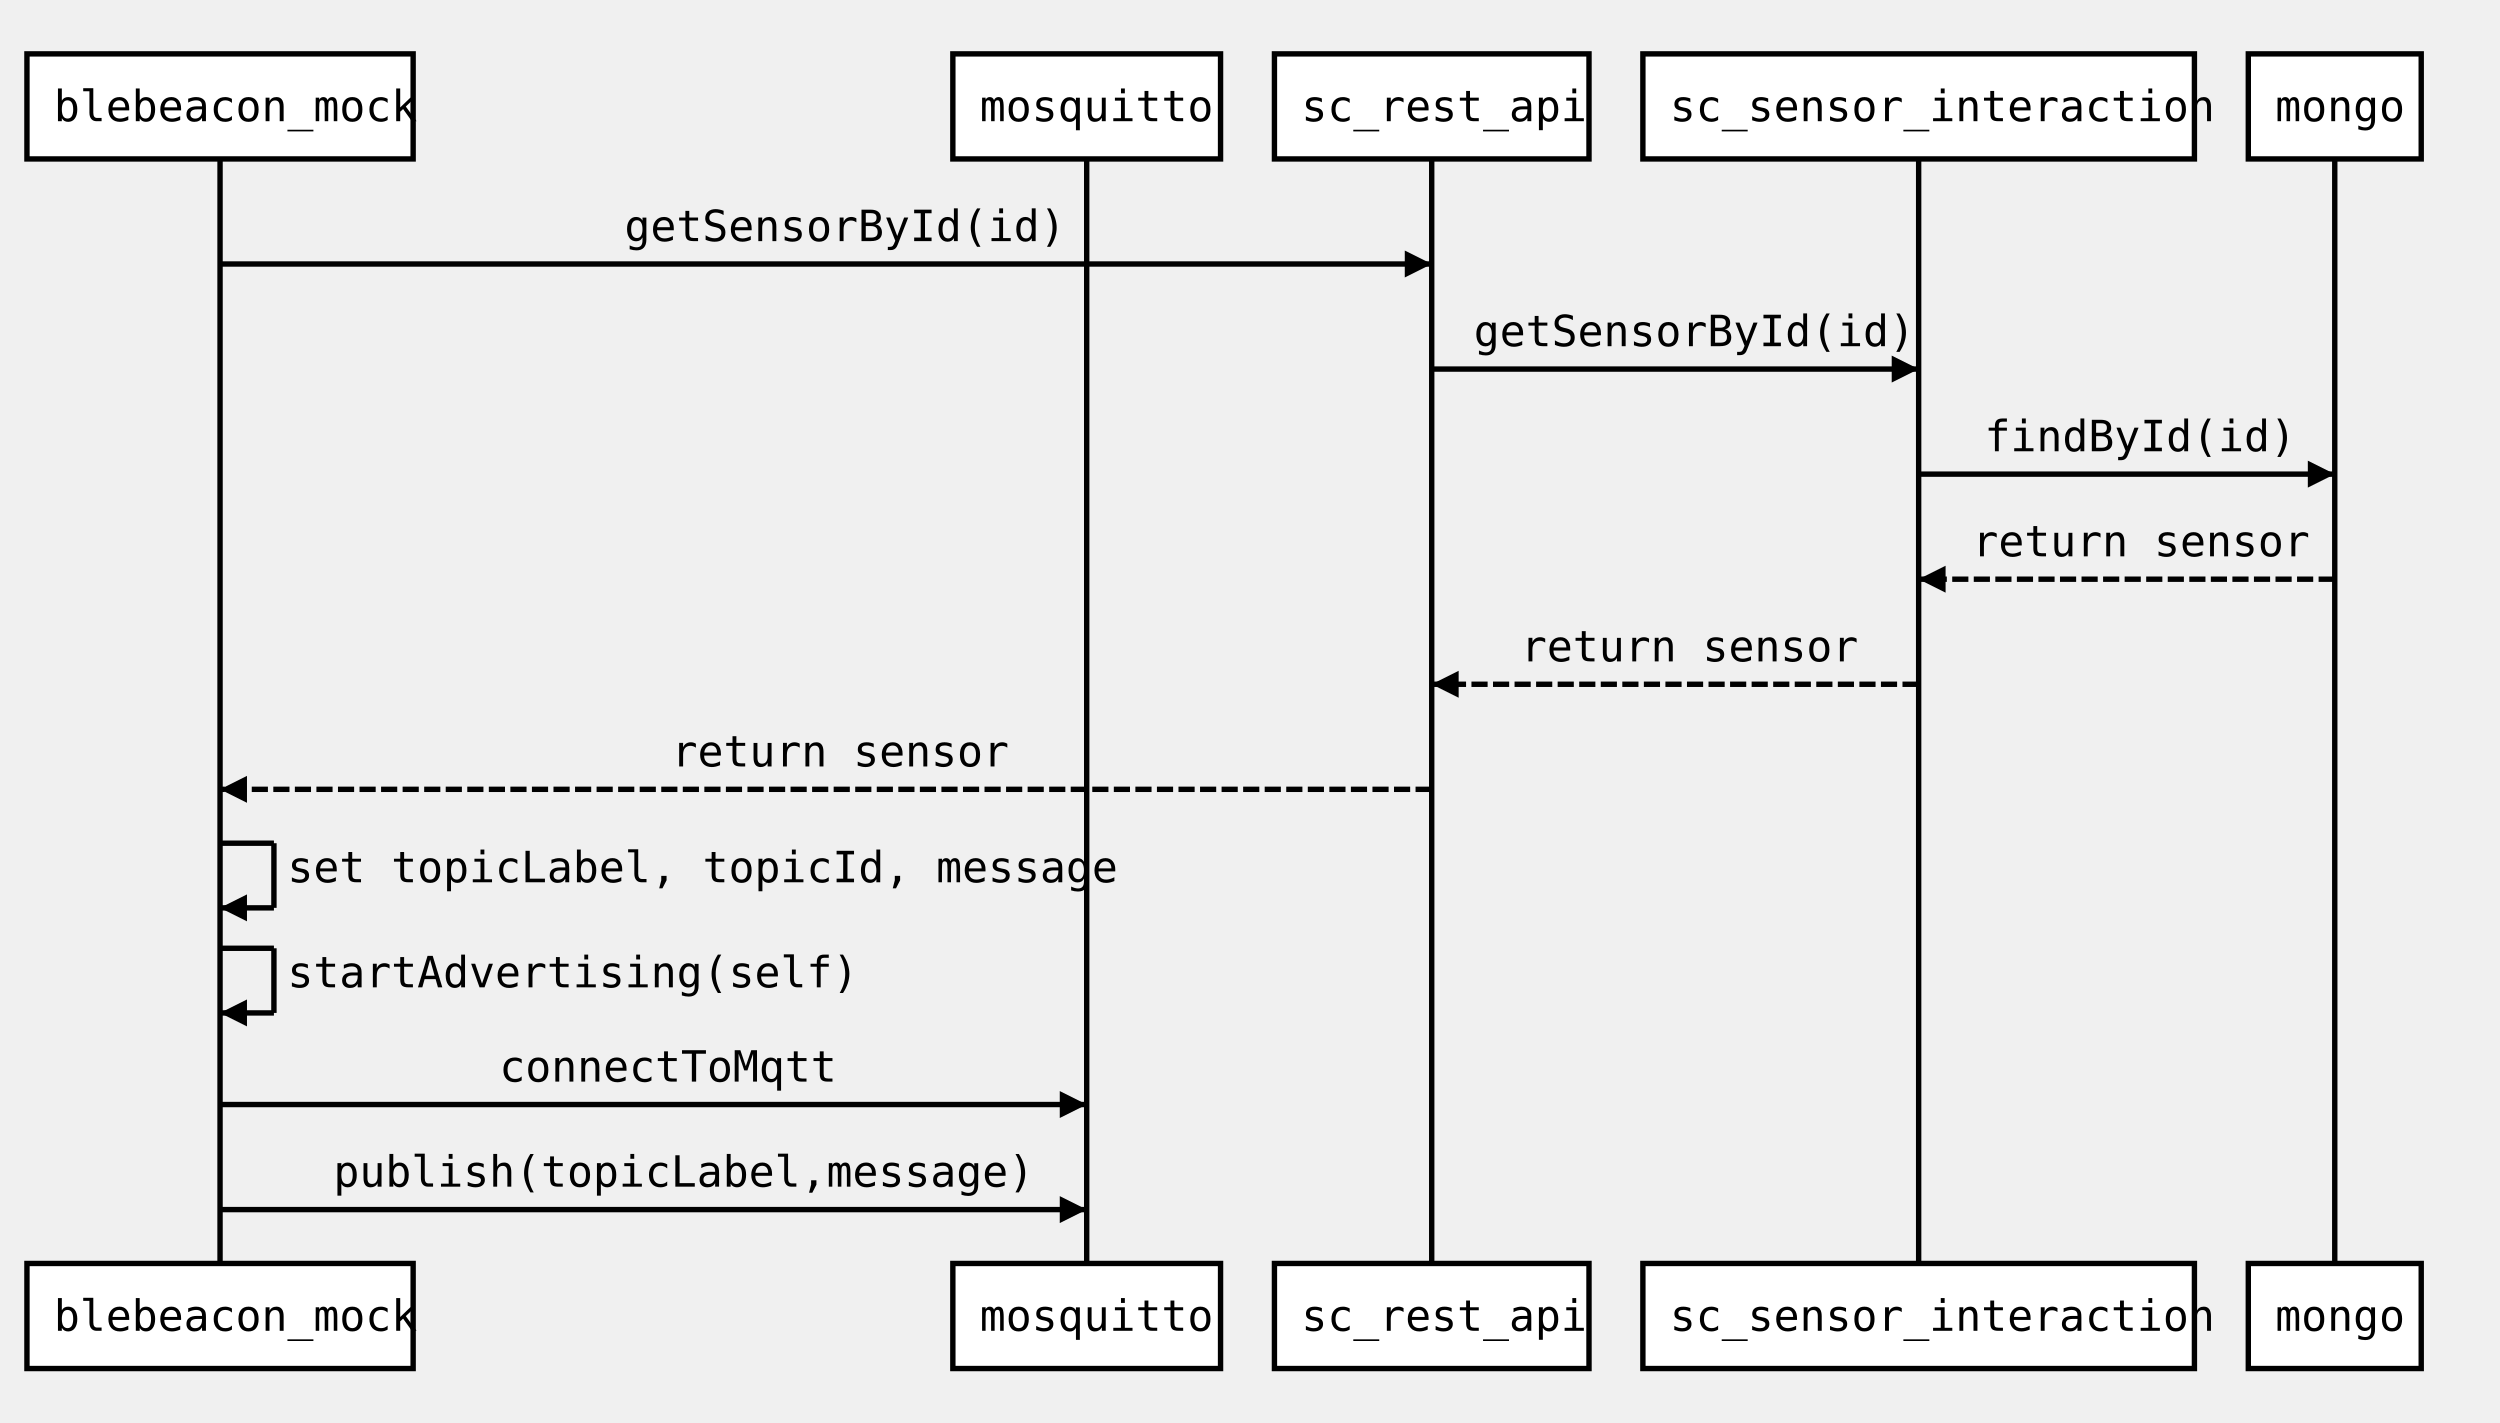
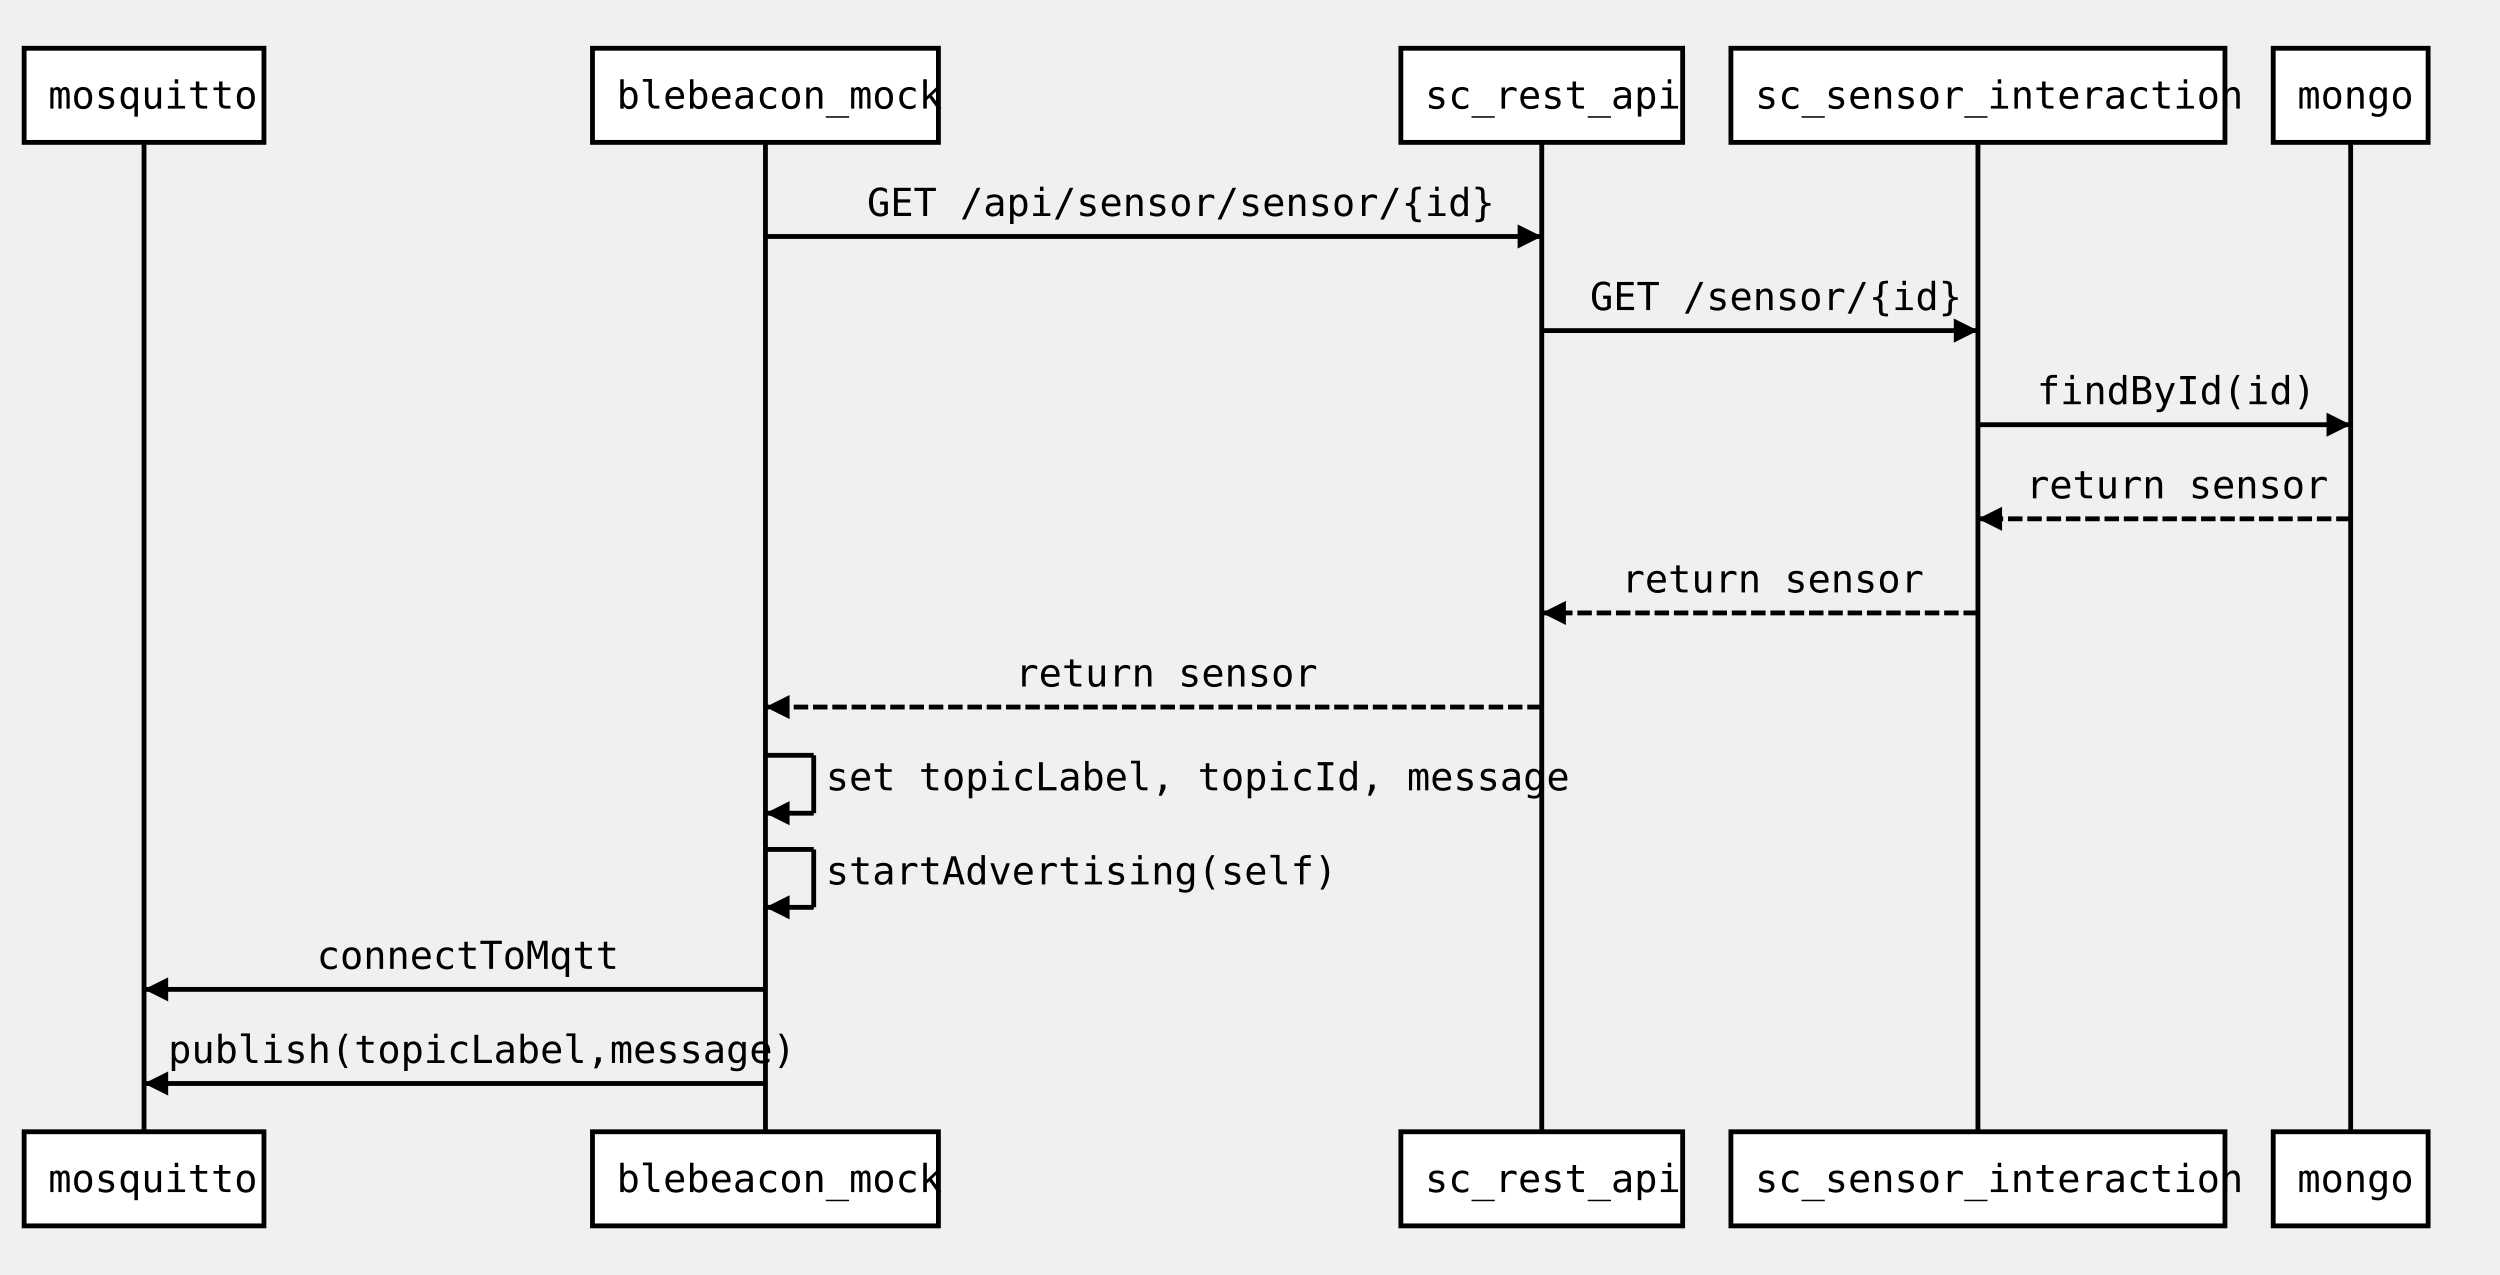
- <svg xmlns="http://www.w3.org/2000/svg" width="928" height="528">
-   <source>participant blebeacon_mock
- participant mosquitto
+ <svg xmlns="http://www.w3.org/2000/svg" width="1036" height="528">
+   <source>participant mosquitto
+ participant blebeacon_mock
participant sc_rest_api
participant sc_sensor_interaction
participant mongo

- blebeacon_mock-&gt;sc_rest_api: getSensorById(id)
- sc_rest_api-&gt;sc_sensor_interaction: getSensorById(id)
+ blebeacon_mock-&gt;sc_rest_api: GET /api/sensor/sensor/{id}
+ sc_rest_api-&gt;sc_sensor_interaction: GET /sensor/{id}
sc_sensor_interaction-&gt;mongo: findById(id)
mongo--&gt;sc_sensor_interaction: return sensor
sc_sensor_interaction--&gt;sc_rest_api: return sensor
sc_rest_api--&gt;blebeacon_mock: return sensor
blebeacon_mock-&gt;blebeacon_mock: set topicLabel, topicId, message

blebeacon_mock-&gt;blebeacon_mock: startAdvertising(self)
blebeacon_mock-&gt;mosquitto: connectToMqtt
blebeacon_mock-&gt;mosquitto: publish(topicLabel,message)
- 
- 
- 
- 
- 
- 
</source>
  <defs>
    <marker viewBox="0 0 5 5" markerWidth="5" markerHeight="5" orient="auto" refX="5" refY="2.5" id="markerArrowBlock">
      <path d="M 0 0 L 5 2.5 L 0 5 z" />
    </marker>
    <marker viewBox="0 0 9.6 16" markerWidth="4" markerHeight="16" orient="auto" refX="9.6" refY="8" id="markerArrowOpen">
      <path d="M 9.6,8 1.92,16 0,13.7 5.76,8 0,2.286 1.92,0 9.6,8 z" />
    </marker>
  </defs>
  <g class="title" />
  <g class="actor">
-     <rect x="10" y="20" width="143.359" height="39" stroke="#000000" fill="#ffffff" style="stroke-width: 2;" />
+     <rect x="10" y="20" width="99.375" height="39" stroke="#000000" fill="#ffffff" style="stroke-width: 2;" />
    <text x="20" y="45" style="font-size: 16px; font-family: &quot;Andale Mono&quot;, monospace;">
-       <tspan x="20">blebeacon_mock</tspan>
+       <tspan x="20">mosquitto</tspan>
    </text>
  </g>
  <g class="actor">
-     <rect x="10" y="469" width="143.359" height="39" stroke="#000000" fill="#ffffff" style="stroke-width: 2;" />
+     <rect x="10" y="469" width="99.375" height="39" stroke="#000000" fill="#ffffff" style="stroke-width: 2;" />
    <text x="20" y="494" style="font-size: 16px; font-family: &quot;Andale Mono&quot;, monospace;">
-       <tspan x="20">blebeacon_mock</tspan>
+       <tspan x="20">mosquitto</tspan>
    </text>
  </g>
-   <line x1="81.68" x2="81.68" y1="59" y2="469" stroke="#000000" fill="none" style="stroke-width: 2;" />
+   <line x1="59.688" x2="59.688" y1="59" y2="469" stroke="#000000" fill="none" style="stroke-width: 2;" />
  <g class="actor">
-     <rect x="353.695" y="20" width="99.375" height="39" stroke="#000000" fill="#ffffff" style="stroke-width: 2;" />
-     <text x="363.695" y="45" style="font-size: 16px; font-family: &quot;Andale Mono&quot;, monospace;">
-       <tspan x="363.695">mosquitto</tspan>
+     <rect x="245.523" y="20" width="143.359" height="39" stroke="#000000" fill="#ffffff" style="stroke-width: 2;" />
+     <text x="255.523" y="45" style="font-size: 16px; font-family: &quot;Andale Mono&quot;, monospace;">
+       <tspan x="255.523">blebeacon_mock</tspan>
    </text>
  </g>
  <g class="actor">
-     <rect x="353.695" y="469" width="99.375" height="39" stroke="#000000" fill="#ffffff" style="stroke-width: 2;" />
-     <text x="363.695" y="494" style="font-size: 16px; font-family: &quot;Andale Mono&quot;, monospace;">
-       <tspan x="363.695">mosquitto</tspan>
+     <rect x="245.523" y="469" width="143.359" height="39" stroke="#000000" fill="#ffffff" style="stroke-width: 2;" />
+     <text x="255.523" y="494" style="font-size: 16px; font-family: &quot;Andale Mono&quot;, monospace;">
+       <tspan x="255.523">blebeacon_mock</tspan>
    </text>
  </g>
-   <line x1="403.383" x2="403.383" y1="59" y2="469" stroke="#000000" fill="none" style="stroke-width: 2;" />
+   <line x1="317.203" x2="317.203" y1="59" y2="469" stroke="#000000" fill="none" style="stroke-width: 2;" />
  <g class="actor">
-     <rect x="473.07" y="20" width="116.766" height="39" stroke="#000000" fill="#ffffff" style="stroke-width: 2;" />
-     <text x="483.07" y="45" style="font-size: 16px; font-family: &quot;Andale Mono&quot;, monospace;">
-       <tspan x="483.07">sc_rest_api</tspan>
+     <rect x="580.523" y="20" width="116.766" height="39" stroke="#000000" fill="#ffffff" style="stroke-width: 2;" />
+     <text x="590.523" y="45" style="font-size: 16px; font-family: &quot;Andale Mono&quot;, monospace;">
+       <tspan x="590.523">sc_rest_api</tspan>
    </text>
  </g>
  <g class="actor">
-     <rect x="473.07" y="469" width="116.766" height="39" stroke="#000000" fill="#ffffff" style="stroke-width: 2;" />
-     <text x="483.07" y="494" style="font-size: 16px; font-family: &quot;Andale Mono&quot;, monospace;">
-       <tspan x="483.07">sc_rest_api</tspan>
+     <rect x="580.523" y="469" width="116.766" height="39" stroke="#000000" fill="#ffffff" style="stroke-width: 2;" />
+     <text x="590.523" y="494" style="font-size: 16px; font-family: &quot;Andale Mono&quot;, monospace;">
+       <tspan x="590.523">sc_rest_api</tspan>
    </text>
  </g>
-   <line x1="531.453" x2="531.453" y1="59" y2="469" stroke="#000000" fill="none" style="stroke-width: 2;" />
+   <line x1="638.906" x2="638.906" y1="59" y2="469" stroke="#000000" fill="none" style="stroke-width: 2;" />
  <g class="actor">
-     <rect x="609.836" y="20" width="204.734" height="39" stroke="#000000" fill="#ffffff" style="stroke-width: 2;" />
-     <text x="619.836" y="45" style="font-size: 16px; font-family: &quot;Andale Mono&quot;, monospace;">
-       <tspan x="619.836">sc_sensor_interaction</tspan>
+     <rect x="717.289" y="20" width="204.734" height="39" stroke="#000000" fill="#ffffff" style="stroke-width: 2;" />
+     <text x="727.289" y="45" style="font-size: 16px; font-family: &quot;Andale Mono&quot;, monospace;">
+       <tspan x="727.289">sc_sensor_interaction</tspan>
    </text>
  </g>
  <g class="actor">
-     <rect x="609.836" y="469" width="204.734" height="39" stroke="#000000" fill="#ffffff" style="stroke-width: 2;" />
-     <text x="619.836" y="494" style="font-size: 16px; font-family: &quot;Andale Mono&quot;, monospace;">
-       <tspan x="619.836">sc_sensor_interaction</tspan>
+     <rect x="717.289" y="469" width="204.734" height="39" stroke="#000000" fill="#ffffff" style="stroke-width: 2;" />
+     <text x="727.289" y="494" style="font-size: 16px; font-family: &quot;Andale Mono&quot;, monospace;">
+       <tspan x="727.289">sc_sensor_interaction</tspan>
    </text>
  </g>
-   <line x1="712.203" x2="712.203" y1="59" y2="469" stroke="#000000" fill="none" style="stroke-width: 2;" />
+   <line x1="819.656" x2="819.656" y1="59" y2="469" stroke="#000000" fill="none" style="stroke-width: 2;" />
  <g class="actor">
-     <rect x="834.57" y="20" width="64.188" height="39" stroke="#000000" fill="#ffffff" style="stroke-width: 2;" />
-     <text x="844.57" y="45" style="font-size: 16px; font-family: &quot;Andale Mono&quot;, monospace;">
-       <tspan x="844.57">mongo</tspan>
+     <rect x="942.023" y="20" width="64.188" height="39" stroke="#000000" fill="#ffffff" style="stroke-width: 2;" />
+     <text x="952.023" y="45" style="font-size: 16px; font-family: &quot;Andale Mono&quot;, monospace;">
+       <tspan x="952.023">mongo</tspan>
    </text>
  </g>
  <g class="actor">
-     <rect x="834.57" y="469" width="64.188" height="39" stroke="#000000" fill="#ffffff" style="stroke-width: 2;" />
-     <text x="844.57" y="494" style="font-size: 16px; font-family: &quot;Andale Mono&quot;, monospace;">
-       <tspan x="844.57">mongo</tspan>
+     <rect x="942.023" y="469" width="64.188" height="39" stroke="#000000" fill="#ffffff" style="stroke-width: 2;" />
+     <text x="952.023" y="494" style="font-size: 16px; font-family: &quot;Andale Mono&quot;, monospace;">
+       <tspan x="952.023">mongo</tspan>
    </text>
  </g>
-   <line x1="866.664" x2="866.664" y1="59" y2="469" stroke="#000000" fill="none" style="stroke-width: 2;" />
+   <line x1="974.117" x2="974.117" y1="59" y2="469" stroke="#000000" fill="none" style="stroke-width: 2;" />
  <g class="signal">
-     <text x="231.793" y="89.5" style="font-size: 16px; font-family: &quot;Andale Mono&quot;, monospace;">
-       <tspan x="231.793">getSensorById(id)</tspan>
+     <text x="359.297" y="89.5" style="font-size: 16px; font-family: &quot;Andale Mono&quot;, monospace;">
+       <tspan x="359.297">GET /api/sensor/sensor/{id}</tspan>
    </text>
-     <line x1="81.68" x2="531.453" y1="98" y2="98" stroke="#000000" fill="none" style="stroke-width: 2; marker-end: url(&quot;#markerArrowBlock&quot;);" />
+     <line x1="317.203" x2="638.906" y1="98" y2="98" stroke="#000000" fill="none" style="stroke-width: 2; marker-end: url(&quot;#markerArrowBlock&quot;);" />
  </g>
  <g class="signal">
-     <text x="547.055" y="128.5" style="font-size: 16px; font-family: &quot;Andale Mono&quot;, monospace;">
-       <tspan x="547.055">getSensorById(id)</tspan>
+     <text x="658.906" y="128.5" style="font-size: 16px; font-family: &quot;Andale Mono&quot;, monospace;">
+       <tspan x="658.906">GET /sensor/{id}</tspan>
    </text>
-     <line x1="531.453" x2="712.203" y1="137" y2="137" stroke="#000000" fill="none" style="stroke-width: 2; marker-end: url(&quot;#markerArrowBlock&quot;);" />
+     <line x1="638.906" x2="819.656" y1="137" y2="137" stroke="#000000" fill="none" style="stroke-width: 2; marker-end: url(&quot;#markerArrowBlock&quot;);" />
  </g>
  <g class="signal">
-     <text x="736.652" y="167.5" style="font-size: 16px; font-family: &quot;Andale Mono&quot;, monospace;">
-       <tspan x="736.652">findById(id)</tspan>
+     <text x="844.105" y="167.5" style="font-size: 16px; font-family: &quot;Andale Mono&quot;, monospace;">
+       <tspan x="844.105">findById(id)</tspan>
    </text>
-     <line x1="712.203" x2="866.664" y1="176" y2="176" stroke="#000000" fill="none" style="stroke-width: 2; marker-end: url(&quot;#markerArrowBlock&quot;);" />
+     <line x1="819.656" x2="974.117" y1="176" y2="176" stroke="#000000" fill="none" style="stroke-width: 2; marker-end: url(&quot;#markerArrowBlock&quot;);" />
  </g>
  <g class="signal">
-     <text x="732.152" y="206.5" style="font-size: 16px; font-family: &quot;Andale Mono&quot;, monospace;">
-       <tspan x="732.152">return sensor</tspan>
+     <text x="839.605" y="206.5" style="font-size: 16px; font-family: &quot;Andale Mono&quot;, monospace;">
+       <tspan x="839.605">return sensor</tspan>
    </text>
-     <line x1="866.664" x2="712.203" y1="215" y2="215" stroke="#000000" fill="none" style="stroke-width: 2; stroke-dasharray: 6, 2; marker-end: url(&quot;#markerArrowBlock&quot;);" />
+     <line x1="974.117" x2="819.656" y1="215" y2="215" stroke="#000000" fill="none" style="stroke-width: 2; stroke-dasharray: 6, 2; marker-end: url(&quot;#markerArrowBlock&quot;);" />
  </g>
  <g class="signal">
-     <text x="564.547" y="245.5" style="font-size: 16px; font-family: &quot;Andale Mono&quot;, monospace;">
-       <tspan x="564.547">return sensor</tspan>
+     <text x="672" y="245.5" style="font-size: 16px; font-family: &quot;Andale Mono&quot;, monospace;">
+       <tspan x="672">return sensor</tspan>
    </text>
-     <line x1="712.203" x2="531.453" y1="254" y2="254" stroke="#000000" fill="none" style="stroke-width: 2; stroke-dasharray: 6, 2; marker-end: url(&quot;#markerArrowBlock&quot;);" />
+     <line x1="819.656" x2="638.906" y1="254" y2="254" stroke="#000000" fill="none" style="stroke-width: 2; stroke-dasharray: 6, 2; marker-end: url(&quot;#markerArrowBlock&quot;);" />
  </g>
  <g class="signal">
-     <text x="249.285" y="284.5" style="font-size: 16px; font-family: &quot;Andale Mono&quot;, monospace;">
-       <tspan x="249.285">return sensor</tspan>
+     <text x="420.773" y="284.5" style="font-size: 16px; font-family: &quot;Andale Mono&quot;, monospace;">
+       <tspan x="420.773">return sensor</tspan>
    </text>
-     <line x1="531.453" x2="81.68" y1="293" y2="293" stroke="#000000" fill="none" style="stroke-width: 2; stroke-dasharray: 6, 2; marker-end: url(&quot;#markerArrowBlock&quot;);" />
+     <line x1="638.906" x2="317.203" y1="293" y2="293" stroke="#000000" fill="none" style="stroke-width: 2; stroke-dasharray: 6, 2; marker-end: url(&quot;#markerArrowBlock&quot;);" />
  </g>
  <g class="signal">
-     <text x="106.68" y="327.5" style="font-size: 16px; font-family: &quot;Andale Mono&quot;, monospace;">
-       <tspan x="106.68">set topicLabel, topicId, message</tspan>
+     <text x="342.203" y="327.5" style="font-size: 16px; font-family: &quot;Andale Mono&quot;, monospace;">
+       <tspan x="342.203">set topicLabel, topicId, message</tspan>
    </text>
-     <line x1="81.68" x2="101.68" y1="313" y2="313" stroke="#000000" fill="none" style="stroke-width: 2;" />
-     <line x1="101.68" x2="101.68" y1="313" y2="337" stroke="#000000" fill="none" style="stroke-width: 2;" />
-     <line x1="101.68" x2="81.68" y1="337" y2="337" stroke="#000000" fill="none" style="stroke-width: 2; marker-end: url(&quot;#markerArrowBlock&quot;);" />
+     <line x1="317.203" x2="337.203" y1="313" y2="313" stroke="#000000" fill="none" style="stroke-width: 2;" />
+     <line x1="337.203" x2="337.203" y1="313" y2="337" stroke="#000000" fill="none" style="stroke-width: 2;" />
+     <line x1="337.203" x2="317.203" y1="337" y2="337" stroke="#000000" fill="none" style="stroke-width: 2; marker-end: url(&quot;#markerArrowBlock&quot;);" />
  </g>
  <g class="signal">
-     <text x="106.68" y="366.5" style="font-size: 16px; font-family: &quot;Andale Mono&quot;, monospace;">
-       <tspan x="106.68">startAdvertising(self)</tspan>
+     <text x="342.203" y="366.5" style="font-size: 16px; font-family: &quot;Andale Mono&quot;, monospace;">
+       <tspan x="342.203">startAdvertising(self)</tspan>
    </text>
-     <line x1="81.68" x2="101.68" y1="352" y2="352" stroke="#000000" fill="none" style="stroke-width: 2;" />
-     <line x1="101.68" x2="101.68" y1="352" y2="376" stroke="#000000" fill="none" style="stroke-width: 2;" />
-     <line x1="101.68" x2="81.68" y1="376" y2="376" stroke="#000000" fill="none" style="stroke-width: 2; marker-end: url(&quot;#markerArrowBlock&quot;);" />
+     <line x1="317.203" x2="337.203" y1="352" y2="352" stroke="#000000" fill="none" style="stroke-width: 2;" />
+     <line x1="337.203" x2="337.203" y1="352" y2="376" stroke="#000000" fill="none" style="stroke-width: 2;" />
+     <line x1="337.203" x2="317.203" y1="376" y2="376" stroke="#000000" fill="none" style="stroke-width: 2; marker-end: url(&quot;#markerArrowBlock&quot;);" />
  </g>
  <g class="signal">
-     <text x="185.352" y="401.5" style="font-size: 16px; font-family: &quot;Andale Mono&quot;, monospace;">
-       <tspan x="185.352">connectToMqtt</tspan>
+     <text x="131.266" y="401.5" style="font-size: 16px; font-family: &quot;Andale Mono&quot;, monospace;">
+       <tspan x="131.266">connectToMqtt</tspan>
    </text>
-     <line x1="81.68" x2="403.383" y1="410" y2="410" stroke="#000000" fill="none" style="stroke-width: 2; marker-end: url(&quot;#markerArrowBlock&quot;);" />
+     <line x1="317.203" x2="59.688" y1="410" y2="410" stroke="#000000" fill="none" style="stroke-width: 2; marker-end: url(&quot;#markerArrowBlock&quot;);" />
  </g>
  <g class="signal">
-     <text x="123.773" y="440.5" style="font-size: 16px; font-family: &quot;Andale Mono&quot;, monospace;">
-       <tspan x="123.773">publish(topicLabel,message)</tspan>
+     <text x="69.688" y="440.5" style="font-size: 16px; font-family: &quot;Andale Mono&quot;, monospace;">
+       <tspan x="69.688">publish(topicLabel,message)</tspan>
    </text>
-     <line x1="81.68" x2="403.383" y1="449" y2="449" stroke="#000000" fill="none" style="stroke-width: 2; marker-end: url(&quot;#markerArrowBlock&quot;);" />
+     <line x1="317.203" x2="59.688" y1="449" y2="449" stroke="#000000" fill="none" style="stroke-width: 2; marker-end: url(&quot;#markerArrowBlock&quot;);" />
  </g>
</svg>
